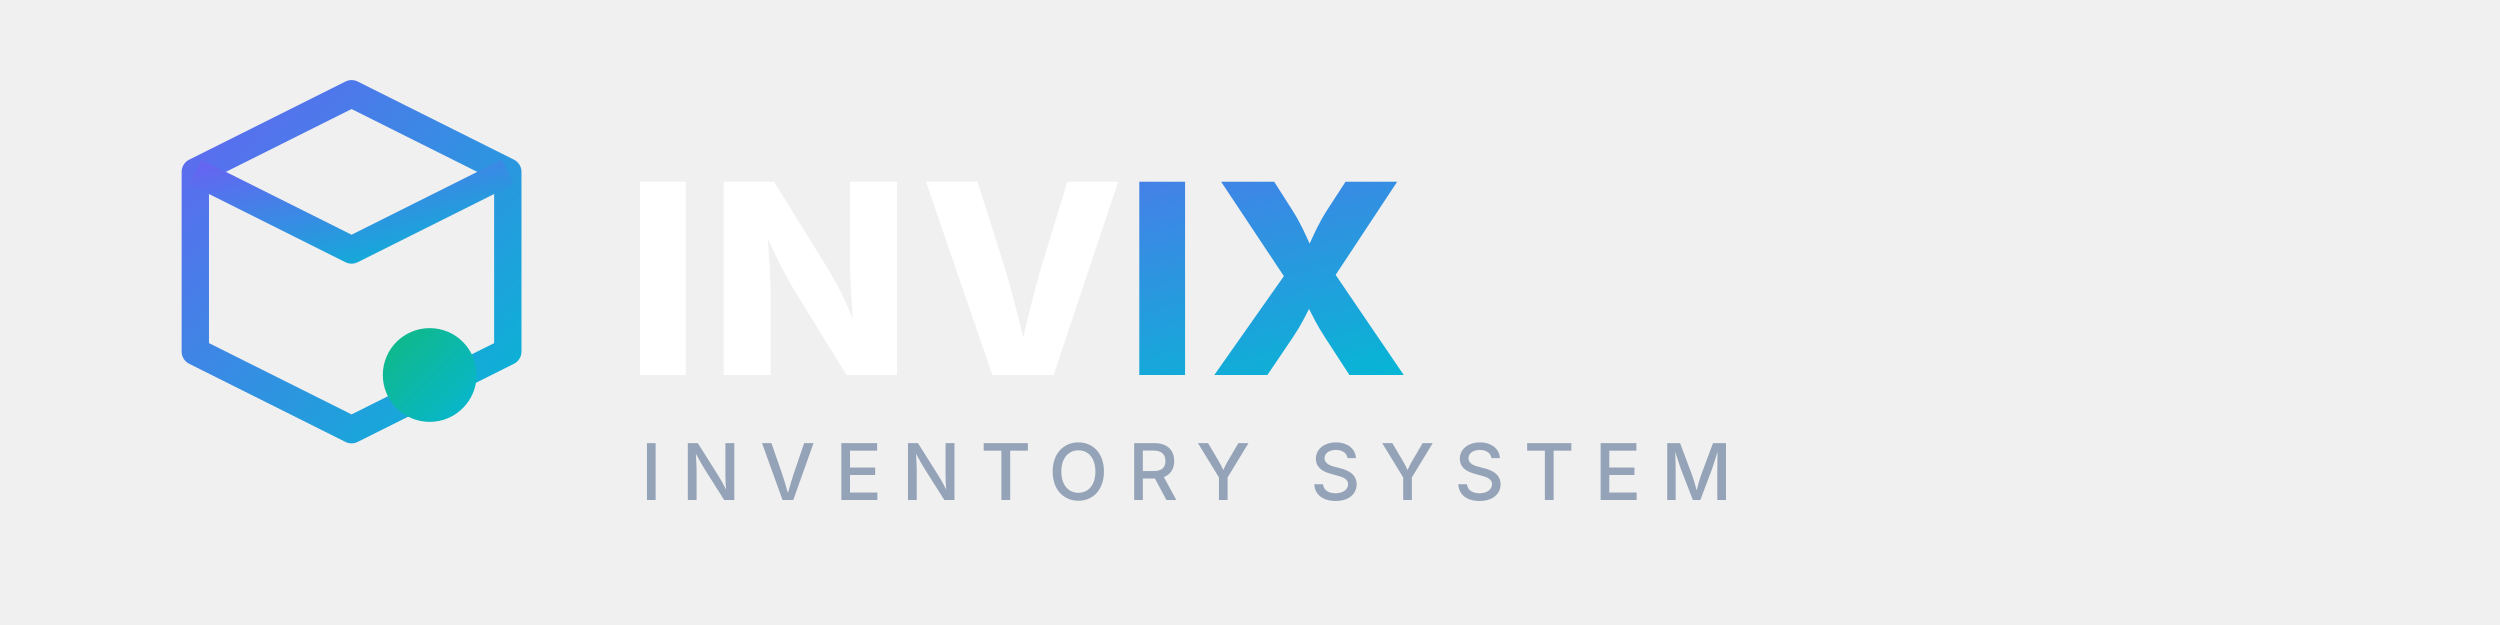
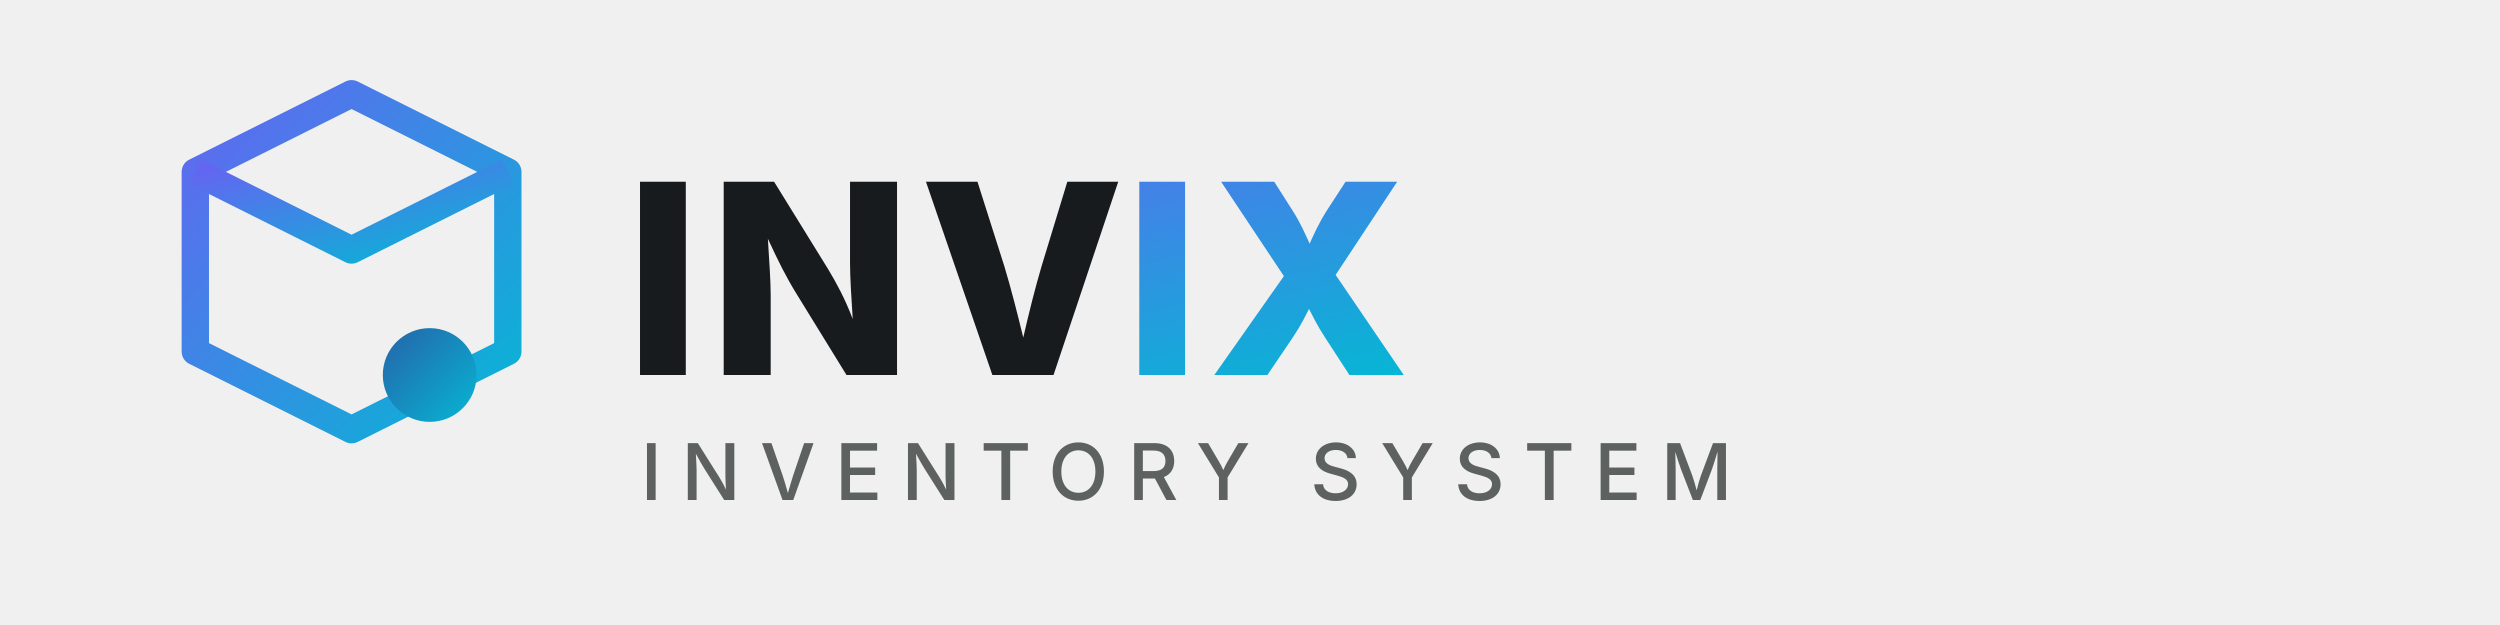
<svg xmlns="http://www.w3.org/2000/svg" viewBox="0 0 320 80" width="100%" height="auto">
  <defs>
    <linearGradient id="invixGrad" x1="0%" y1="0%" x2="100%" y2="100%">
      <stop offset="0%" stop-color="#6366F1" />
      <stop offset="100%" stop-color="#06B6D4" />
    </linearGradient>
    <linearGradient id="accentGrad" x1="0%" y1="0%" x2="100%" y2="100%">
-       <stop offset="0%" stop-color="#10B981" />
+       <stop offset="0%" stop-color="#2563A8" />
      <stop offset="100%" stop-color="#06B6D4" />
    </linearGradient>
  </defs>
  <g transform="translate(10, 10)">
    <path d="M 15 12 L 35 2 L 55 12 L 55 35 L 35 45 L 15 35 Z" fill="none" stroke="url(#invixGrad)" stroke-width="3.5" stroke-linejoin="round" />
    <path d="M 15 12 L 35 22 L 55 12" fill="none" stroke="url(#invixGrad)" stroke-width="3.5" stroke-linejoin="round" />
    <path d="M 35 22 L 35 45" fill="none" stroke="url(#invixGrad)" stroke-width="3.5" />
    <circle cx="45" cy="38" r="6" fill="url(#accentGrad)" />
  </g>
-   <text x="80" y="48" font-family="'Inter', 'Segoe UI', system-ui, sans-serif" font-weight="800" font-size="34" fill="#FFFFFF" letter-spacing="1">
+   <text x="80" y="48" font-family="'Inter', 'Segoe UI', system-ui, sans-serif" font-weight="800" font-size="34" fill="#171B1D" letter-spacing="1">
    INV<tspan fill="url(#invixGrad)">IX</tspan>
  </text>
-   <text x="82" y="64" font-family="'Inter', 'Segoe UI', system-ui, sans-serif" font-weight="500" font-size="10" fill="#94A3B8" letter-spacing="2.5">
+   <text x="82" y="64" font-family="'Inter', 'Segoe UI', system-ui, sans-serif" font-weight="500" font-size="10" fill="#5D6261" letter-spacing="2.5">
    INVENTORY SYSTEM
  </text>
</svg>
